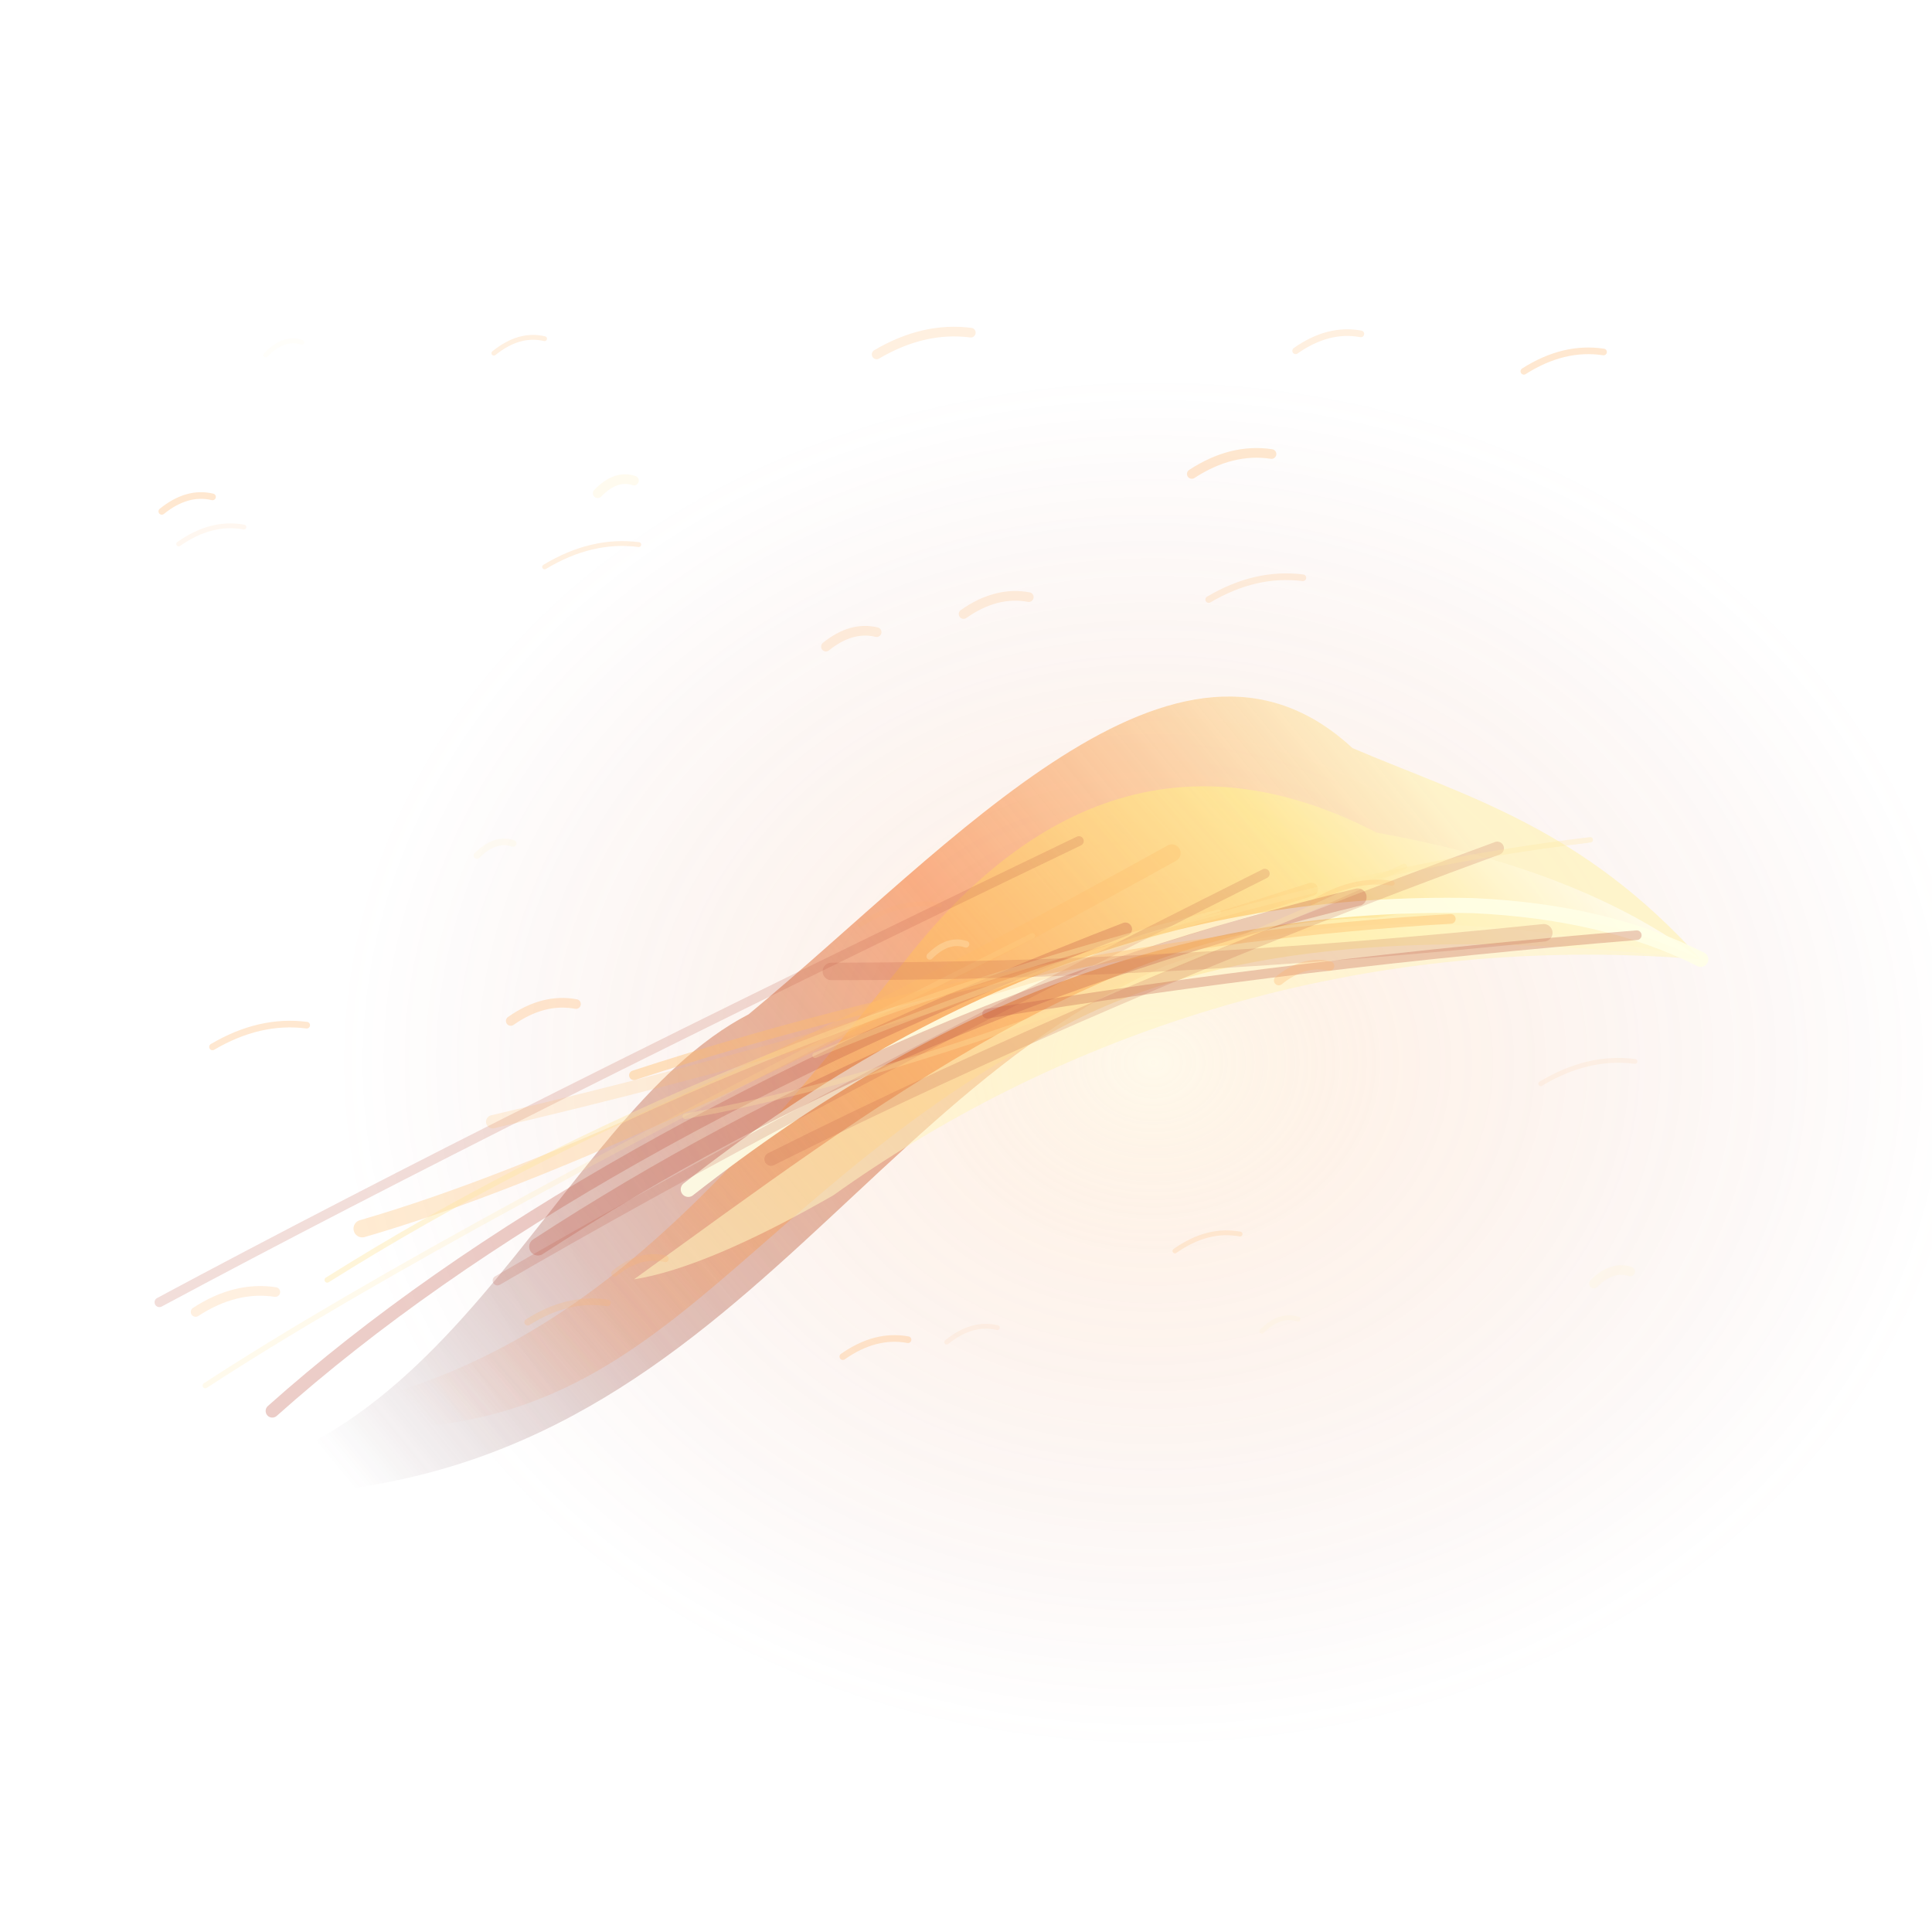
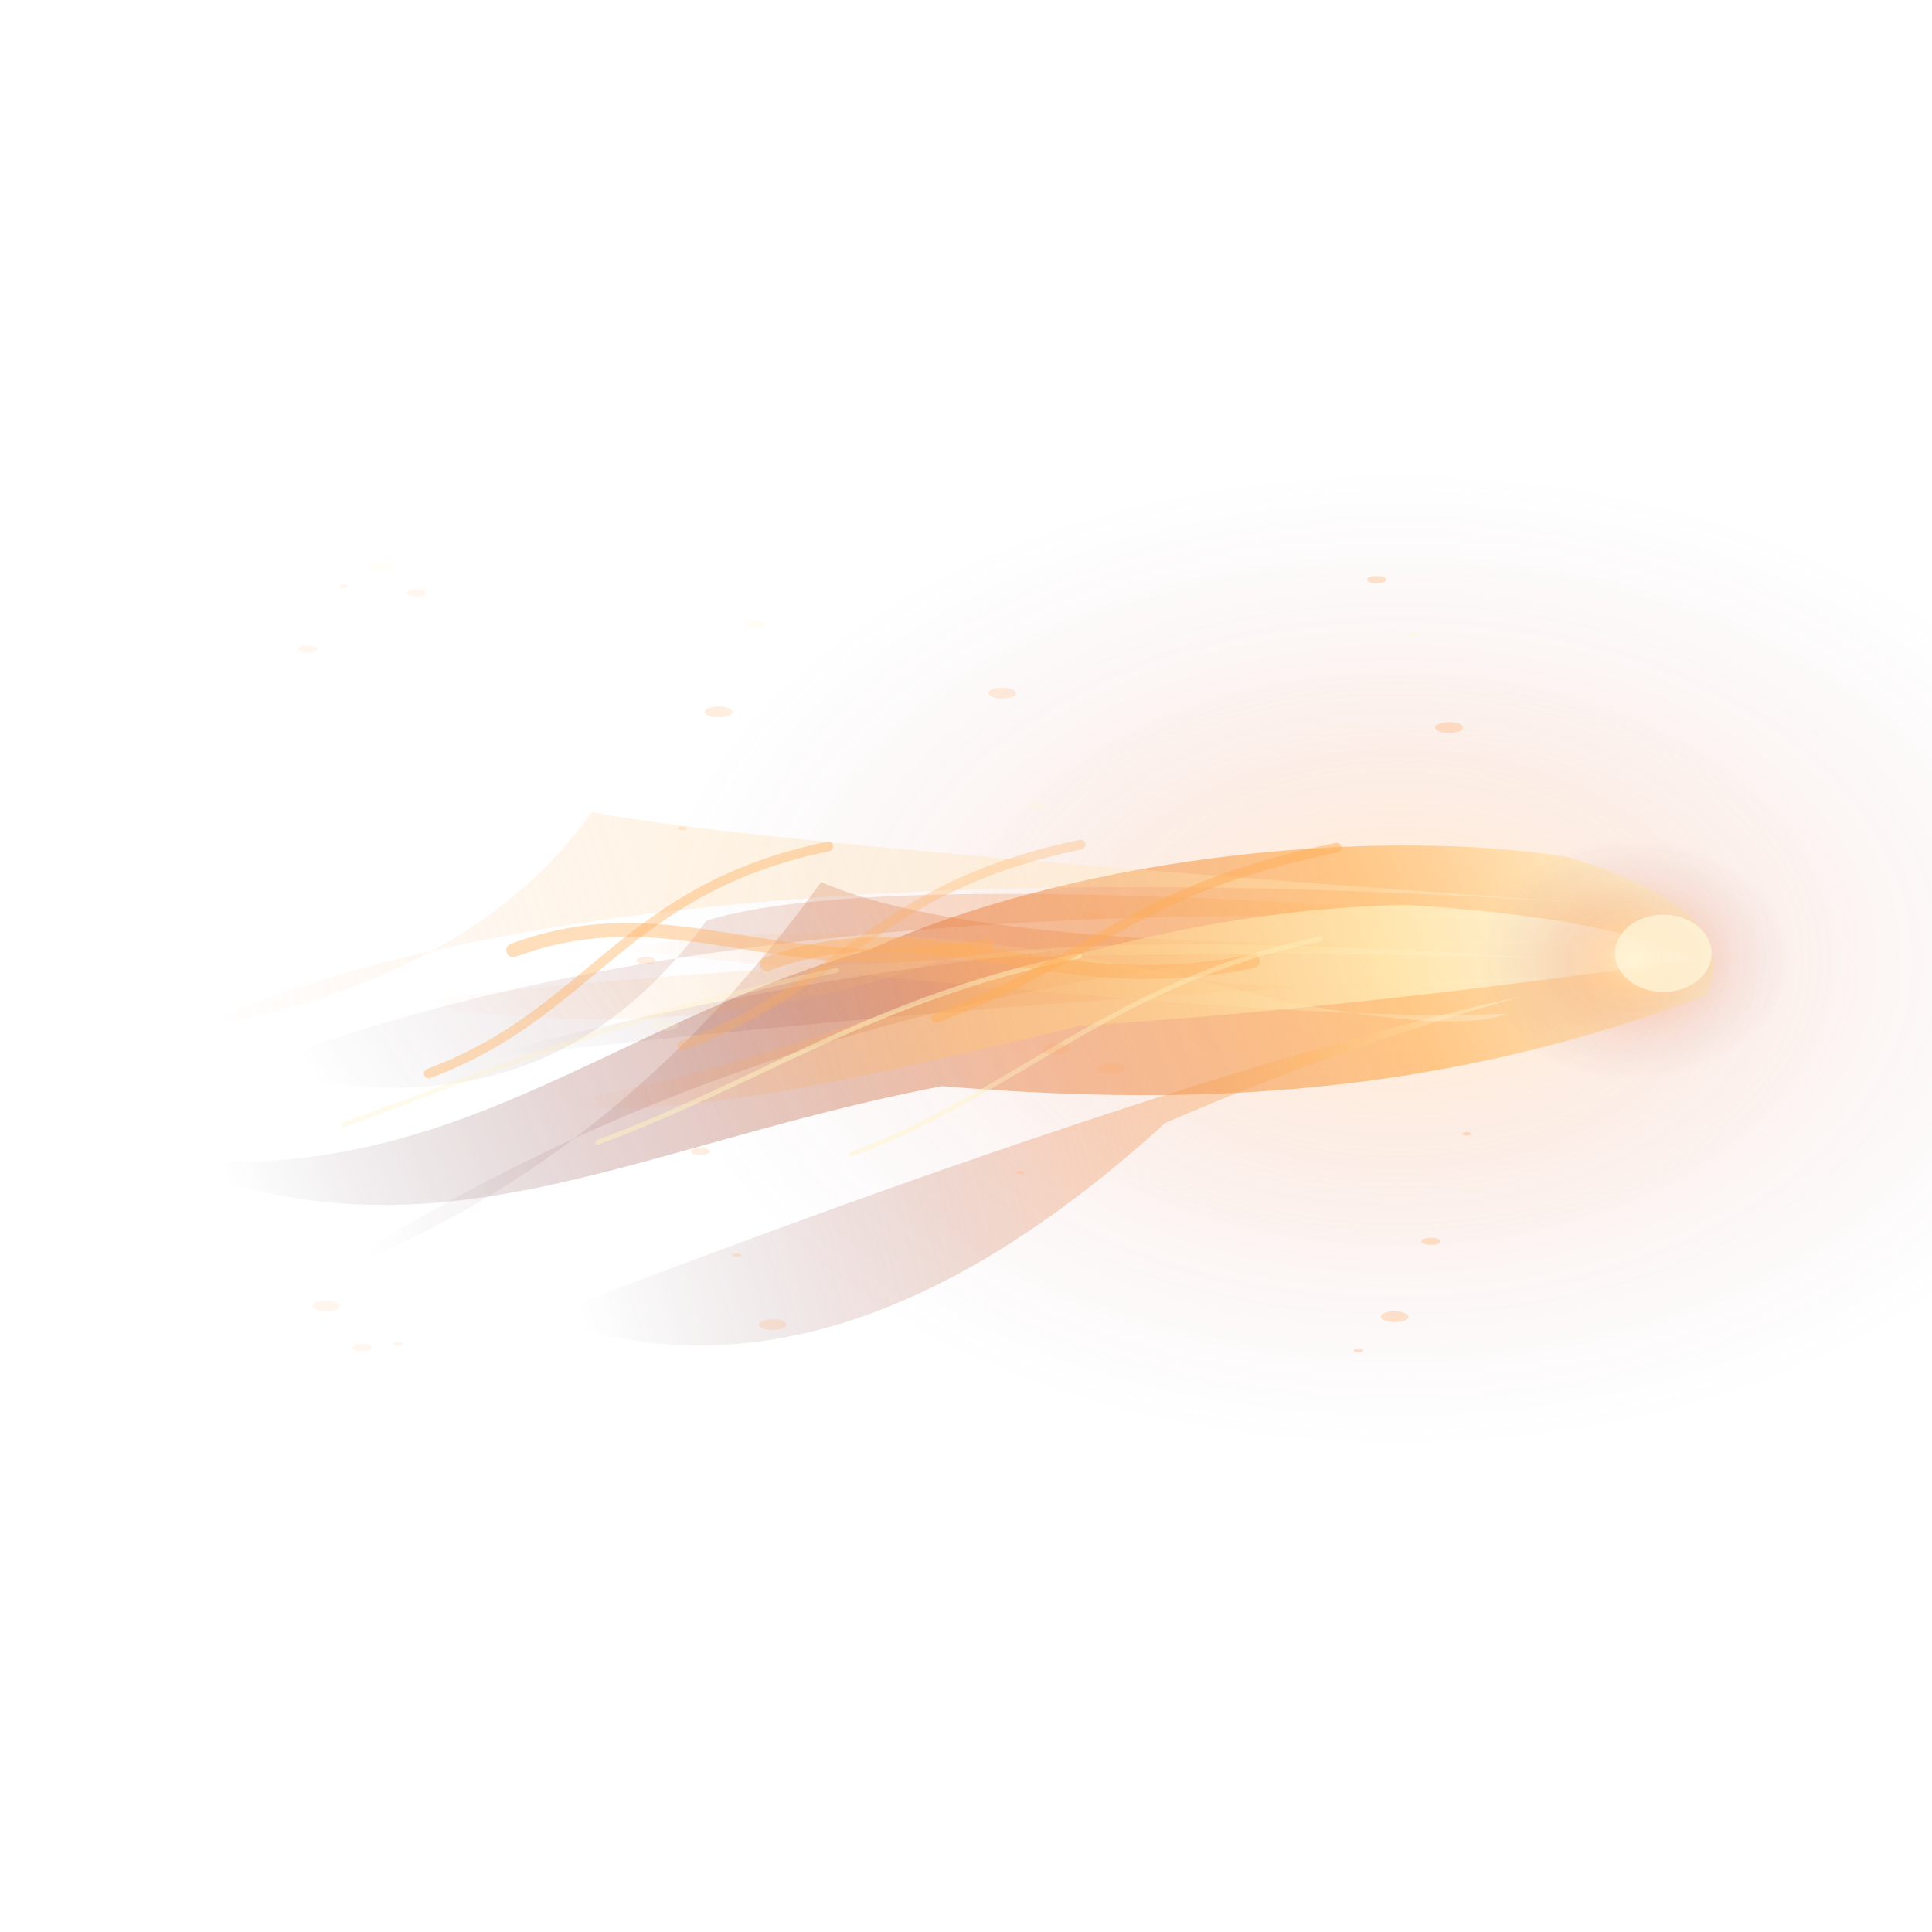
<svg xmlns="http://www.w3.org/2000/svg" width="320" height="320" viewBox="0 0 320 320">
  <defs>
-     <linearGradient id="sm" x1="3%" y1="70%" x2="92%" y2="33%">
-       <stop offset="0" stop-color="#4b2539" stop-opacity="0" />
-       <stop offset=".26" stop-color="#a14a39" stop-opacity=".38" />
-       <stop offset=".64" stop-color="#f57c38" stop-opacity=".70" />
-       <stop offset="1" stop-color="#fff2bc" stop-opacity=".88" />
+     <linearGradient id="trail" x1="0%" y1="55%" x2="100%" y2="45%">
+       <stop offset="0" stop-color="#351c33" stop-opacity="0" />
+       <stop offset=".26" stop-color="#913c36" stop-opacity=".28" />
+       <stop offset=".54" stop-color="#e87a3a" stop-opacity=".56" />
+       <stop offset=".81" stop-color="#ffb660" stop-opacity=".85" />
+       <stop offset="1" stop-color="#fff3cd" stop-opacity="1" />
    </linearGradient>
-     <linearGradient id="hot" x1="0%" y1="70%" x2="100%" y2="30%">
-       <stop offset="0" stop-color="#ef6b36" stop-opacity="0" />
-       <stop offset=".45" stop-color="#ffae51" stop-opacity=".70" />
-       <stop offset=".82" stop-color="#ffeb96" />
-       <stop offset="1" stop-color="#fffdf4" />
+     <linearGradient id="core" x1="0%" y1="50%" x2="100%" y2="45%">
+       <stop offset="0" stop-color="#f79348" stop-opacity="0" />
+       <stop offset=".37" stop-color="#ffc477" stop-opacity=".63" />
+       <stop offset=".75" stop-color="#fff0bc" />
+       <stop offset="1" stop-color="#fffefa" />
    </linearGradient>
-     <radialGradient id="halo">
-       <stop offset="0" stop-color="#ffe8a9" stop-opacity=".42" />
-       <stop offset=".28" stop-color="#f99c56" stop-opacity=".22" />
-       <stop offset="1" stop-color="#b95344" stop-opacity="0" />
+     <radialGradient id="glow">
+       <stop offset="0" stop-color="#fff5c1" stop-opacity=".78" />
+       <stop offset=".24" stop-color="#ffa861" stop-opacity=".38" />
+       <stop offset=".65" stop-color="#d05b41" stop-opacity=".10" />
+       <stop offset="1" stop-color="#7e3648" stop-opacity="0" />
    </radialGradient>
  </defs>
-   <ellipse cx="191.0" cy="176.0" rx="134" ry="113" fill="url(#halo)" opacity=".56" />
-   <path d="M 19 245.9 C 74 249.5 91 185.1 124 168.0 C 158 139.8 195 97.0 224 123.9 C 243 132.0 262 137.0 281.7 158.9 C 244 150.9 217 151.0 193 160.0 C 135 185.0 113 260.0 19 245.9 Z" fill="url(#sm)" opacity=".83" />
-   <path d="M 44 234.9 C 92 230.0 119 197.8 150 159.0 C 177 124.5 205 126.0 228 137.9 Q 262 144.0 281.7 158.9 C 239 153.9 204 156.0 178 169.0 C 117 200.0 109 246.0 44 234.9 Z" fill="url(#hot)" opacity=".78" />
-   <path d="M 105 211.9 C 145 183.0 185 152.3 228 152.0 Q 256 147.0 281.7 158.9 C 222 154.0 173 173.0 138 198.0 Q 117 210.0 105 211.9 Z" fill="#fff4bf" opacity=".57" />
-   <path d="M 114 197.0 C 156 164.1 197 149.0 244 150.0 Q 266 151.0 281.7 158.9" fill="none" stroke="#ffffe7" stroke-width="2.5" stroke-linecap="round" opacity=".90" />
-   <path d="M 34.0 229.5 Q 73.0 204.0 171.0 155.0" fill="none" stroke="#ffe7a1" opacity="0.2" stroke-width="0.9" stroke-linecap="round" />
-   <path d="M 26.4 215.7 Q 84.0 184.8 178.7 139.3" fill="none" stroke="#be5847" opacity="0.2" stroke-width="1.6" stroke-linecap="round" />
-   <path d="M 45.1 233.7 Q 95.0 189.2 186.4 153.9" fill="none" stroke="#be5847" opacity="0.3" stroke-width="2.2" stroke-linecap="round" />
-   <path d="M 60.0 203.5 Q 106.0 190.2 194.1 141.3" fill="none" stroke="#ffbc68" opacity="0.3" stroke-width="2.9" stroke-linecap="round" />
-   <path d="M 54.2 212.0 Q 117.0 172.5 201.8 151.1" fill="none" stroke="#ffe7a1" opacity="0.4" stroke-width="0.9" stroke-linecap="round" />
-   <path d="M 82.4 212.1 Q 128.0 185.5 209.5 144.7" fill="none" stroke="#be5847" opacity="0.2" stroke-width="1.6" stroke-linecap="round" />
-   <path d="M 81.6 185.8 Q 139.0 172.4 217.2 147.3" fill="none" stroke="#ffbc68" opacity="0.2" stroke-width="2.2" stroke-linecap="round" />
-   <path d="M 89.1 206.5 Q 150.0 166.8 224.9 148.6" fill="none" stroke="#be5847" opacity="0.3" stroke-width="2.9" stroke-linecap="round" />
-   <path d="M 113.5 184.9 Q 161.0 176.4 232.6 143.5" fill="none" stroke="#ffe7a1" opacity="0.3" stroke-width="0.9" stroke-linecap="round" />
-   <path d="M 105.0 178.1 Q 172.0 156.3 240.3 152.2" fill="none" stroke="#ffbc68" opacity="0.4" stroke-width="1.6" stroke-linecap="round" />
-   <path d="M 127.7 192.0 Q 183.0 164.3 248.0 140.5" fill="none" stroke="#be5847" opacity="0.2" stroke-width="2.2" stroke-linecap="round" />
-   <path d="M 137.7 160.9 Q 194.0 160.9 255.7 154.5" fill="none" stroke="#be5847" opacity="0.2" stroke-width="2.9" stroke-linecap="round" />
-   <path d="M 135.0 174.8 Q 205.0 146.1 263.4 139.1" fill="none" stroke="#ffe7a1" opacity="0.3" stroke-width="0.9" stroke-linecap="round" />
-   <path d="M 163.5 167.9 Q 216.0 159.4 271.1 154.9" fill="none" stroke="#be5847" opacity="0.3" stroke-width="1.6" stroke-linecap="round" />
-   <path d="M 44.0 58.8 Q 47.0 55.7 50.0 56.7" fill="none" stroke="#fff1ca" opacity="0.1" stroke-width="0.8" stroke-linecap="round" />
-   <path d="M 101.8 210.9 Q 106.0 207.5 110.2 208.5" fill="none" stroke="#ffb264" opacity="0.2" stroke-width="1.1" stroke-linecap="round" />
-   <path d="M 159.6 101.7 Q 165.0 97.9 170.4 98.9" fill="none" stroke="#ffb264" opacity="0.2" stroke-width="1.6" stroke-linecap="round" />
-   <path d="M 217.4 149.5 Q 224.0 145.3 230.6 146.3" fill="none" stroke="#ffb264" opacity="0.2" stroke-width="0.8" stroke-linecap="round" />
-   <path d="M 35.2 173.4 Q 43.0 168.8 50.8 169.8" fill="none" stroke="#ffb264" opacity="0.3" stroke-width="1.1" stroke-linecap="round" />
-   <path d="M 99.0 81.7 Q 102.0 78.6 105.0 79.6" fill="none" stroke="#fff1ca" opacity="0.3" stroke-width="1.6" stroke-linecap="round" />
-   <path d="M 156.8 222.3 Q 161.0 218.9 165.2 219.9" fill="none" stroke="#ffb264" opacity="0.1" stroke-width="0.8" stroke-linecap="round" />
-   <path d="M 214.6 58.1 Q 220.0 54.3 225.4 55.3" fill="none" stroke="#ffb264" opacity="0.2" stroke-width="1.1" stroke-linecap="round" />
-   <path d="M 32.4 217.3 Q 39.0 213.0 45.6 214.0" fill="none" stroke="#ffb264" opacity="0.2" stroke-width="1.6" stroke-linecap="round" />
-   <path d="M 90.2 93.9 Q 98.0 89.2 105.8 90.2" fill="none" stroke="#ffb264" opacity="0.2" stroke-width="0.8" stroke-linecap="round" />
-   <path d="M 154.0 158.4 Q 157.0 155.4 160.0 156.4" fill="none" stroke="#fff1ca" opacity="0.3" stroke-width="1.1" stroke-linecap="round" />
-   <path d="M 211.8 162.4 Q 216.0 159.0 220.2 160.0" fill="none" stroke="#ffb264" opacity="0.3" stroke-width="1.6" stroke-linecap="round" />
-   <path d="M 29.6 90.1 Q 35.0 86.3 40.4 87.3" fill="none" stroke="#ffb264" opacity="0.1" stroke-width="0.8" stroke-linecap="round" />
-   <path d="M 87.4 219.0 Q 94.0 214.8 100.6 215.8" fill="none" stroke="#ffb264" opacity="0.2" stroke-width="1.1" stroke-linecap="round" />
-   <path d="M 145.2 58.7 Q 153.0 54.1 160.8 55.1" fill="none" stroke="#ffb264" opacity="0.2" stroke-width="1.6" stroke-linecap="round" />
-   <path d="M 209.0 220.5 Q 212.0 217.5 215.0 218.5" fill="none" stroke="#fff1ca" opacity="0.2" stroke-width="0.8" stroke-linecap="round" />
-   <path d="M 26.8 84.7 Q 31.0 81.3 35.2 82.3" fill="none" stroke="#ffb264" opacity="0.3" stroke-width="1.1" stroke-linecap="round" />
-   <path d="M 84.6 169.1 Q 90.0 165.3 95.4 166.3" fill="none" stroke="#ffb264" opacity="0.3" stroke-width="1.6" stroke-linecap="round" />
-   <path d="M 142.4 153.2 Q 149.0 148.9 155.6 149.9" fill="none" stroke="#ffb264" opacity="0.1" stroke-width="0.8" stroke-linecap="round" />
-   <path d="M 200.2 99.3 Q 208.0 94.7 215.8 95.7" fill="none" stroke="#ffb264" opacity="0.2" stroke-width="1.1" stroke-linecap="round" />
-   <path d="M 264.0 212.6 Q 267.0 209.6 270.0 210.6" fill="none" stroke="#fff1ca" opacity="0.2" stroke-width="1.6" stroke-linecap="round" />
-   <path d="M 81.8 58.5 Q 86.0 55.1 90.2 56.1" fill="none" stroke="#ffb264" opacity="0.2" stroke-width="0.8" stroke-linecap="round" />
-   <path d="M 139.6 224.7 Q 145.0 220.9 150.4 221.9" fill="none" stroke="#ffb264" opacity="0.3" stroke-width="1.1" stroke-linecap="round" />
-   <path d="M 197.4 78.5 Q 204.0 74.2 210.6 75.2" fill="none" stroke="#ffb264" opacity="0.3" stroke-width="1.6" stroke-linecap="round" />
-   <path d="M 255.2 179.5 Q 263.0 174.8 270.8 175.8" fill="none" stroke="#ffb264" opacity="0.1" stroke-width="0.8" stroke-linecap="round" />
-   <path d="M 79.0 141.7 Q 82.0 138.7 85.0 139.7" fill="none" stroke="#fff1ca" opacity="0.2" stroke-width="1.1" stroke-linecap="round" />
-   <path d="M 136.8 107.1 Q 141.0 103.7 145.2 104.7" fill="none" stroke="#ffb264" opacity="0.2" stroke-width="1.6" stroke-linecap="round" />
-   <path d="M 194.6 207.2 Q 200.0 203.4 205.4 204.4" fill="none" stroke="#ffb264" opacity="0.2" stroke-width="0.8" stroke-linecap="round" />
-   <path d="M 252.4 61.5 Q 259.0 57.3 265.6 58.3" fill="none" stroke="#ffb264" opacity="0.3" stroke-width="1.1" stroke-linecap="round" />
+   <ellipse cx="231.5" cy="158.9" rx="124" ry="80" fill="url(#glow)" opacity=".54" />
+   <path d="M 26 191.9 C 75 196.9 100 169.8 144 157.3 C 181 140.8 230 137.3 259.5 141.9 Q 289.5 150.9 282.5 164.9 C 235 182.9 193 182.9 156 179.9 C 104 189.9 72 210.9 26 191.9 Z" fill="url(#trail)" opacity=".82" />
+   <path d="M30.0 170.9 Q78.0 162.9 98.0 134.5 Q127.0 140.1 267.5 149.9 Q102.0 138.5 30.0 170.9 Z" fill="url(#core)" opacity="0.3" />
+   <path d="M42.0 176.8 Q90.0 189.8 117.0 152.5 Q146.0 143.4 264.5 152.9 Q121.0 146.0 42.0 176.8 Z" fill="url(#trail)" opacity="0.4" />
+   <path d="M54.0 211.2 Q102.0 193.2 136.0 146.1 Q165.0 158.7 261.5 155.9 Q140.0 155.1 54.0 211.2 Z" fill="url(#trail)" opacity="0.5" />
+   <path d="M66.0 166.0 Q114.0 174.0 155.0 159.3 Q184.0 153.7 258.5 158.9 Q159.0 155.3 66.0 166.0 Z" fill="url(#core)" opacity="0.3" />
+   <path d="M78.0 175.5 Q126.0 162.5 174.0 157.6 Q203.0 166.7 255.5 161.9 Q178.0 164.1 78.0 175.5 Z" fill="url(#trail)" opacity="0.4" />
+   <path d="M90.0 218.1 Q138.0 236.1 193.0 186.0 Q222.0 173.4 252.5 164.9 Q197.0 177.0 90.0 218.1 Z" fill="url(#trail)" opacity="0.5" />
+   <path d="M102.0 157.2 Q150.0 149.2 212.0 165.7 Q241.0 171.3 249.5 167.9 Q216.0 169.7 102.0 157.2 Z" fill="url(#core)" opacity="0.3" />
+   <path d="M 90 182.9 C 137 176.3 176 150.9 233 149.9 Q 266.5 151.9 280.5 158.9 Q 225 166.9 179 169.9 C 145 177.9 113 186.0 90 182.9 Z" fill="url(#core)" opacity=".72" />
+   <ellipse cx="270.5" cy="158.9" rx="25.7" ry="20.0" fill="url(#glow)" opacity=".92" />
+   <ellipse cx="275.5" cy="157.9" rx="8" ry="6.4" fill="#fff6d9" opacity=".75" />
+   <path d="M57.0 186.3 C84.0 176.3 104.6 167.7 138.6 160.7" fill="none" stroke="#fff3bf" stroke-width="0.8" stroke-linecap="round" opacity="0.3" />
+   <path d="M71.0 177.8 C98.0 167.8 103.2 147.2 137.2 140.2" fill="none" stroke="#ffad58" stroke-width="1.6" stroke-linecap="round" opacity="0.4" />
+   <path d="M85.0 157.4 C112.0 147.4 129.5 163.5 163.5 156.5" fill="none" stroke="#ffad58" stroke-width="2.3" stroke-linecap="round" opacity="0.4" />
+   <path d="M99.0 189.2 C126.0 179.2 144.8 165.3 178.8 158.3" fill="none" stroke="#fff3bf" stroke-width="0.8" stroke-linecap="round" opacity="0.5" />
+   <path d="M113.0 173.2 C140.0 163.2 145.0 146.9 179.0 139.9" fill="none" stroke="#ffad58" stroke-width="1.6" stroke-linecap="round" opacity="0.3" />
+   <path d="M127.0 159.7 C154.0 149.7 173.5 166.2 207.5 159.2" fill="none" stroke="#ffad58" stroke-width="2.3" stroke-linecap="round" opacity="0.4" />
+   <path d="M141.0 191.2 C168.0 181.2 184.7 162.5 218.7 155.5" fill="none" stroke="#fff3bf" stroke-width="0.8" stroke-linecap="round" opacity="0.4" />
+   <path d="M155.0 168.6 C182.0 158.6 187.4 147.4 221.4 140.4" fill="none" stroke="#ffad58" stroke-width="1.6" stroke-linecap="round" opacity="0.5" />
+   <ellipse cx="48.0" cy="202.7" rx="0.8" ry="0.3" fill="#fff6c6" opacity="0.1" />
+   <ellipse cx="107.0" cy="159.1" rx="1.6" ry="0.6" fill="#ffa55e" opacity="0.2" />
+   <ellipse cx="166.0" cy="114.8" rx="2.3" ry="0.9" fill="#ffa55e" opacity="0.2" />
+   <ellipse cx="225.0" cy="223.7" rx="0.8" ry="0.3" fill="#ffa55e" opacity="0.3" />
+   <ellipse cx="51.0" cy="107.5" rx="1.6" ry="0.6" fill="#ffa55e" opacity="0.1" />
+   <ellipse cx="110.0" cy="169.8" rx="2.3" ry="0.9" fill="#fff6c6" opacity="0.2" />
+   <ellipse cx="169.0" cy="194.2" rx="0.8" ry="0.3" fill="#ffa55e" opacity="0.2" />
+   <ellipse cx="228.0" cy="96.0" rx="1.6" ry="0.6" fill="#ffa55e" opacity="0.3" />
+   <ellipse cx="54.0" cy="216.3" rx="2.3" ry="0.9" fill="#ffa55e" opacity="0.1" />
+   <ellipse cx="113.0" cy="137.2" rx="0.8" ry="0.3" fill="#ffa55e" opacity="0.2" />
+   <ellipse cx="172.0" cy="133.4" rx="1.6" ry="0.6" fill="#fff6c6" opacity="0.2" />
+   <ellipse cx="231.0" cy="218.1" rx="2.3" ry="0.9" fill="#ffa55e" opacity="0.3" />
+   <ellipse cx="57.0" cy="97.1" rx="0.8" ry="0.3" fill="#ffa55e" opacity="0.1" />
+   <ellipse cx="116.0" cy="190.7" rx="1.6" ry="0.6" fill="#ffa55e" opacity="0.2" />
+   <ellipse cx="175.0" cy="173.8" rx="2.3" ry="0.9" fill="#ffa55e" opacity="0.2" />
+   <ellipse cx="234.0" cy="105.1" rx="0.8" ry="0.3" fill="#fff6c6" opacity="0.3" />
+   <ellipse cx="60.0" cy="223.2" rx="1.6" ry="0.6" fill="#ffa55e" opacity="0.1" />
+   <ellipse cx="119.0" cy="117.9" rx="2.3" ry="0.9" fill="#ffa55e" opacity="0.2" />
+   <ellipse cx="178.0" cy="155.0" rx="0.8" ry="0.3" fill="#ffa55e" opacity="0.2" />
+   <ellipse cx="237.0" cy="205.6" rx="1.6" ry="0.6" fill="#ffa55e" opacity="0.3" />
+   <ellipse cx="63.0" cy="93.9" rx="2.3" ry="0.9" fill="#fff6c6" opacity="0.1" />
+   <ellipse cx="122.0" cy="207.9" rx="0.8" ry="0.3" fill="#ffa55e" opacity="0.2" />
+   <ellipse cx="181.0" cy="151.7" rx="1.6" ry="0.6" fill="#ffa55e" opacity="0.2" />
+   <ellipse cx="240.0" cy="120.5" rx="2.3" ry="0.9" fill="#ffa55e" opacity="0.3" />
+   <ellipse cx="66.0" cy="222.6" rx="0.8" ry="0.3" fill="#ffa55e" opacity="0.1" />
+   <ellipse cx="125.0" cy="103.3" rx="1.6" ry="0.6" fill="#fff6c6" opacity="0.2" />
+   <ellipse cx="184.0" cy="177.0" rx="2.3" ry="0.9" fill="#ffa55e" opacity="0.2" />
+   <ellipse cx="243.0" cy="187.8" rx="0.8" ry="0.3" fill="#ffa55e" opacity="0.3" />
+   <ellipse cx="69.0" cy="98.2" rx="1.6" ry="0.6" fill="#ffa55e" opacity="0.1" />
+   <ellipse cx="128.0" cy="219.4" rx="2.3" ry="0.9" fill="#ffa55e" opacity="0.2" />
+   <ellipse cx="187.0" cy="130.4" rx="0.8" ry="0.3" fill="#fff6c6" opacity="0.2" />
</svg>
